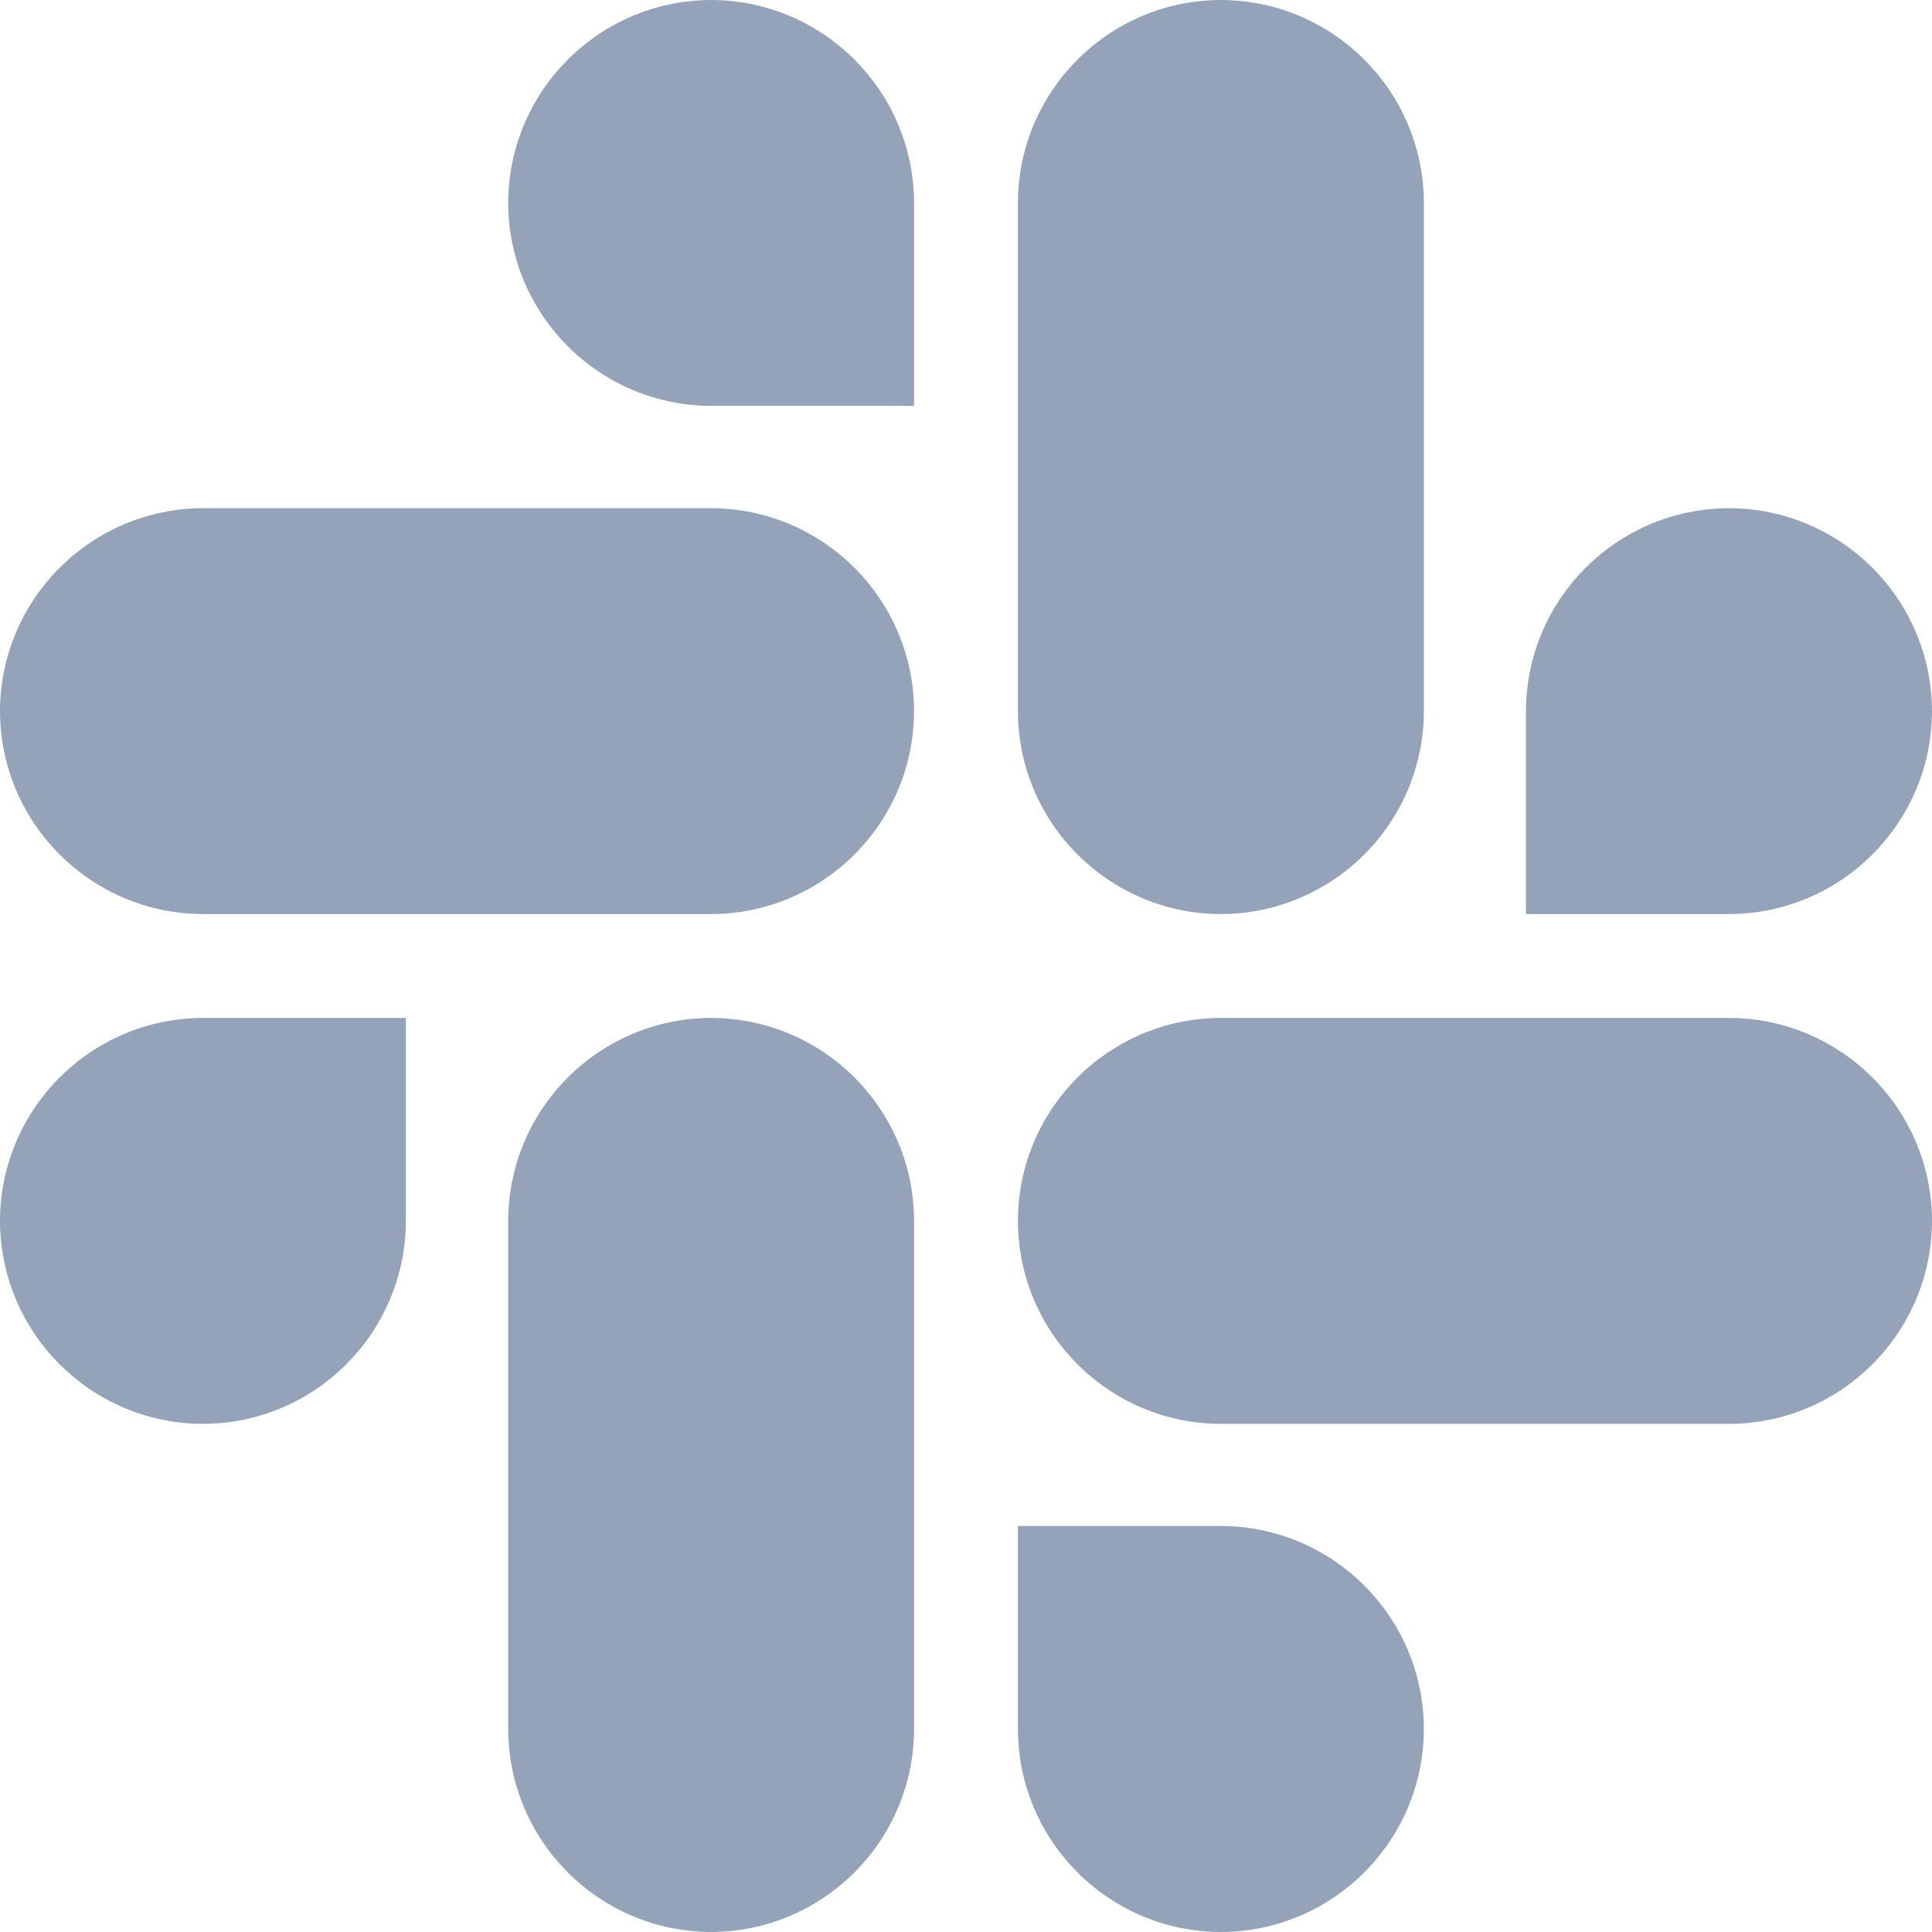
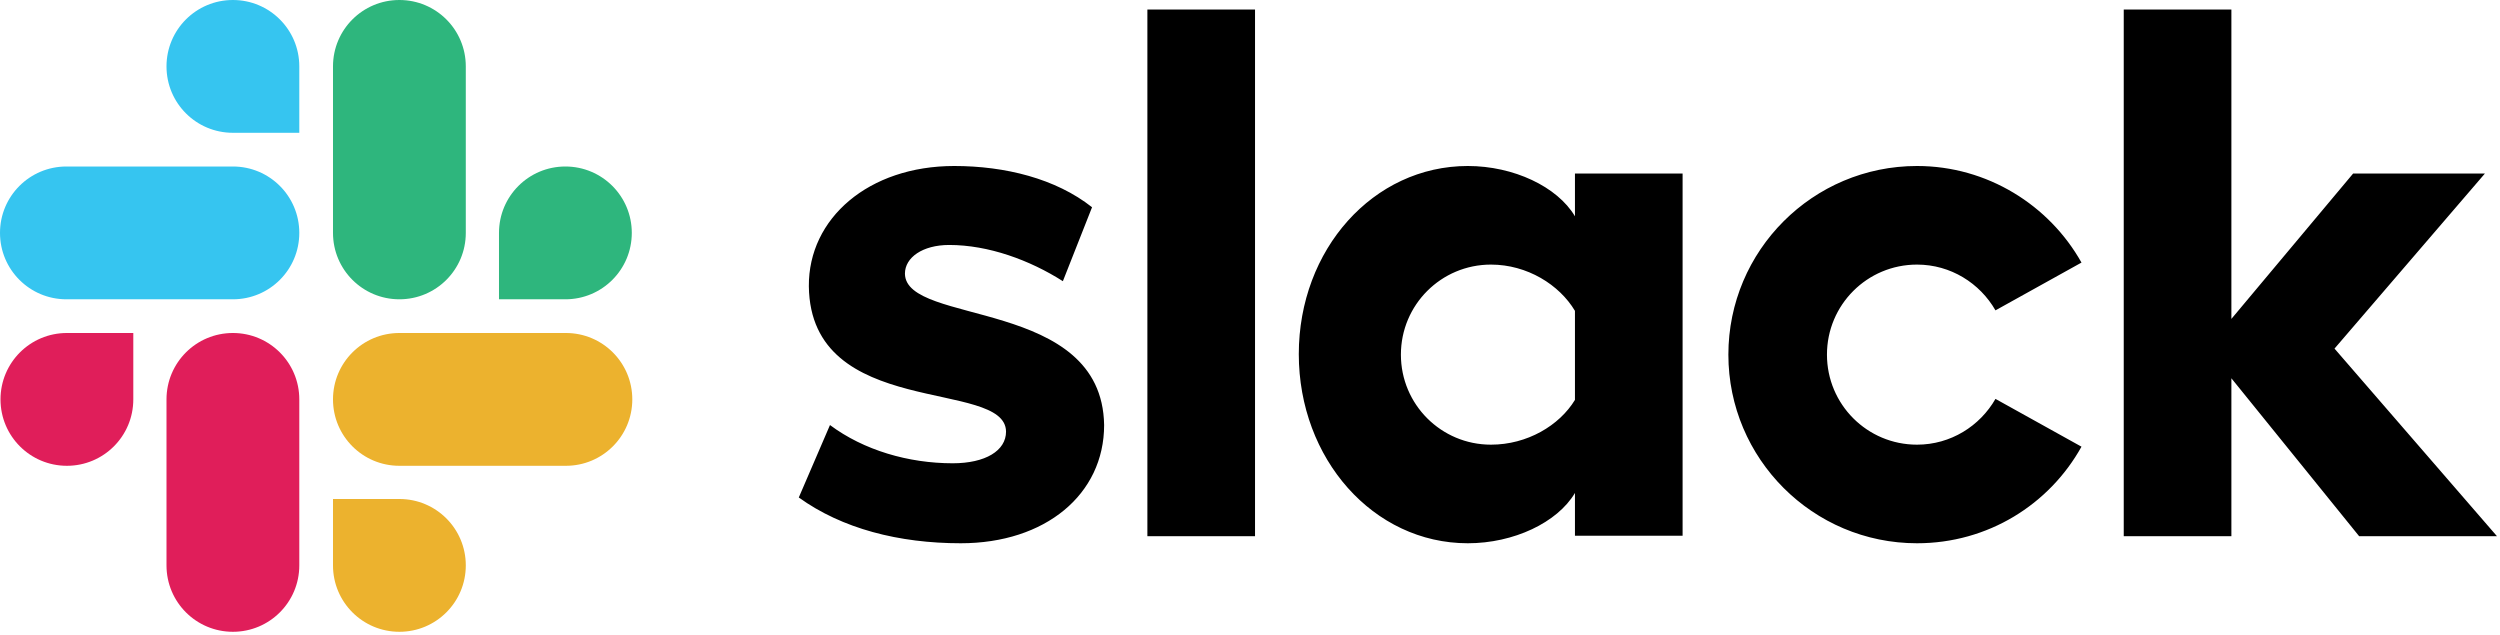
- <svg xmlns="http://www.w3.org/2000/svg" fill="#94a3b8" role="img" viewBox="0 0 24 24">
-   <path d="M5.042 15.165a2.528 2.528 0 0 1-2.52 2.523A2.528 2.528 0 0 1 0 15.165a2.527 2.527 0 0 1 2.522-2.52h2.52v2.52zM6.313 15.165a2.527 2.527 0 0 1 2.521-2.52 2.527 2.527 0 0 1 2.521 2.52v6.313A2.528 2.528 0 0 1 8.834 24a2.528 2.528 0 0 1-2.521-2.522v-6.313zM8.834 5.042a2.528 2.528 0 0 1-2.521-2.52A2.528 2.528 0 0 1 8.834 0a2.528 2.528 0 0 1 2.521 2.522v2.52H8.834zM8.834 6.313a2.528 2.528 0 0 1 2.521 2.521 2.528 2.528 0 0 1-2.521 2.521H2.522A2.528 2.528 0 0 1 0 8.834a2.528 2.528 0 0 1 2.522-2.521h6.312zM18.956 8.834a2.528 2.528 0 0 1 2.522-2.521A2.528 2.528 0 0 1 24 8.834a2.528 2.528 0 0 1-2.522 2.521h-2.522V8.834zM17.688 8.834a2.528 2.528 0 0 1-2.523 2.521 2.527 2.527 0 0 1-2.52-2.521V2.522A2.527 2.527 0 0 1 15.165 0a2.528 2.528 0 0 1 2.523 2.522v6.312zM15.165 18.956a2.528 2.528 0 0 1 2.523 2.522A2.528 2.528 0 0 1 15.165 24a2.527 2.527 0 0 1-2.52-2.522v-2.522h2.52zM15.165 17.688a2.527 2.527 0 0 1-2.52-2.523 2.526 2.526 0 0 1 2.52-2.52h6.313A2.527 2.527 0 0 1 24 15.165a2.528 2.528 0 0 1-2.522 2.523h-6.313z" />
+ <svg xmlns="http://www.w3.org/2000/svg" width="512px" height="130px" viewBox="0 0 512 130" version="1.1" preserveAspectRatio="xMidYMid">
+   <g>
+     <path d="M163.593,101.885 L169.98,87.05 C176.882,92.201 186.051,94.88 195.116,94.88 C201.812,94.88 206.036,92.304 206.036,88.39 C205.933,77.47 165.962,86.02 165.653,58.617 C165.55,44.71 177.912,33.996 195.425,33.996 C205.83,33.996 216.235,36.571 223.652,42.443 L217.677,57.587 C210.878,53.26 202.431,50.17 194.395,50.17 C188.935,50.17 185.33,52.745 185.33,56.042 C185.433,66.756 225.713,60.884 226.125,87.05 C226.125,101.267 214.072,111.26 196.765,111.26 C184.093,111.26 172.452,108.272 163.593,101.885 Z M408.673,81.693 L426.289,91.48 C419.696,103.327 407.128,111.26 392.602,111.26 C371.277,111.26 353.97,93.953 353.97,72.628 C353.97,51.303 371.277,33.996 392.602,33.996 C407.025,33.996 419.696,42.031 426.289,53.775 L408.673,63.562 C405.479,57.999 399.504,54.188 392.602,54.188 C382.403,54.188 374.162,62.429 374.162,72.628 C374.162,82.827 382.403,91.068 392.602,91.068 C399.504,91.068 405.479,87.256 408.673,81.693 Z M234.984,1.957 L257.03,1.957 L257.03,109.817 L234.984,109.817 L234.984,1.957 Z M434.942,1.957 L456.988,1.957 L456.988,65.313 L481.919,35.541 L508.909,35.541 L478.107,71.392 L511.382,109.817 L483.155,109.817 L456.988,77.47 L456.988,109.817 L434.942,109.817 L434.942,1.957 Z M322.55,81.899 L322.55,63.665 C319.356,58.308 312.763,54.188 305.346,54.188 C295.147,54.188 286.905,62.429 286.905,72.628 C286.905,82.827 295.147,91.068 305.346,91.068 C312.763,91.068 319.356,87.153 322.55,81.899 Z M322.55,35.541 L344.596,35.541 L344.596,109.714 L322.55,109.714 L322.55,100.958 C318.944,107.036 309.981,111.26 300.607,111.26 C281.239,111.26 265.993,93.953 265.993,72.525 C265.993,51.097 281.239,33.996 300.607,33.996 C309.981,33.996 318.944,38.22 322.55,44.298 L322.55,35.541 Z" fill="#000000" />
+     <path d="M27.3,81.796 C27.3,89.317 21.222,95.395 13.701,95.395 C6.181,95.395 0.103,89.317 0.103,81.796 C0.103,74.276 6.181,68.198 13.701,68.198 L27.3,68.198 L27.3,81.796 Z M34.099,81.796 C34.099,74.276 40.177,68.198 47.697,68.198 C55.218,68.198 61.296,74.276 61.296,81.796 L61.296,115.792 C61.296,123.313 55.218,129.391 47.697,129.391 C40.177,129.391 34.099,123.313 34.099,115.792 L34.099,81.796 Z" fill="#E01E5A" />
+     <path d="M47.697,27.197 C40.177,27.197 34.099,21.119 34.099,13.598 C34.099,6.078 40.177,0 47.697,0 C55.218,0 61.296,6.078 61.296,13.598 L61.296,27.197 L47.697,27.197 Z M47.697,34.099 C55.218,34.099 61.296,40.177 61.296,47.697 C61.296,55.218 55.218,61.296 47.697,61.296 L13.598,61.296 C6.078,61.296 0,55.218 0,47.697 C0,40.177 6.078,34.099 13.598,34.099 L47.697,34.099 Z" fill="#36C5F0" />
+     <path d="M102.194,47.697 C102.194,40.177 108.272,34.099 115.792,34.099 C123.313,34.099 129.391,40.177 129.391,47.697 C129.391,55.218 123.313,61.296 115.792,61.296 L102.194,61.296 L102.194,47.697 Z M95.395,47.697 C95.395,55.218 89.317,61.296 81.796,61.296 C74.276,61.296 68.198,55.218 68.198,47.697 L68.198,13.598 C68.198,6.078 74.276,-7.10542736e-15 81.796,-7.10542736e-15 C89.317,-7.10542736e-15 95.395,6.078 95.395,13.598 L95.395,47.697 Z" fill="#2EB67D" />
+     <path d="M81.796,102.194 C89.317,102.194 95.395,108.272 95.395,115.792 C95.395,123.313 89.317,129.391 81.796,129.391 C74.276,129.391 68.198,123.313 68.198,115.792 L68.198,102.194 L81.796,102.194 Z M81.796,95.395 C74.276,95.395 68.198,89.317 68.198,81.796 C68.198,74.276 74.276,68.198 81.796,68.198 L115.895,68.198 C123.416,68.198 129.494,74.276 129.494,81.796 C129.494,89.317 123.416,95.395 115.895,95.395 L81.796,95.395 Z" fill="#ECB22E" />
+   </g>
</svg>
